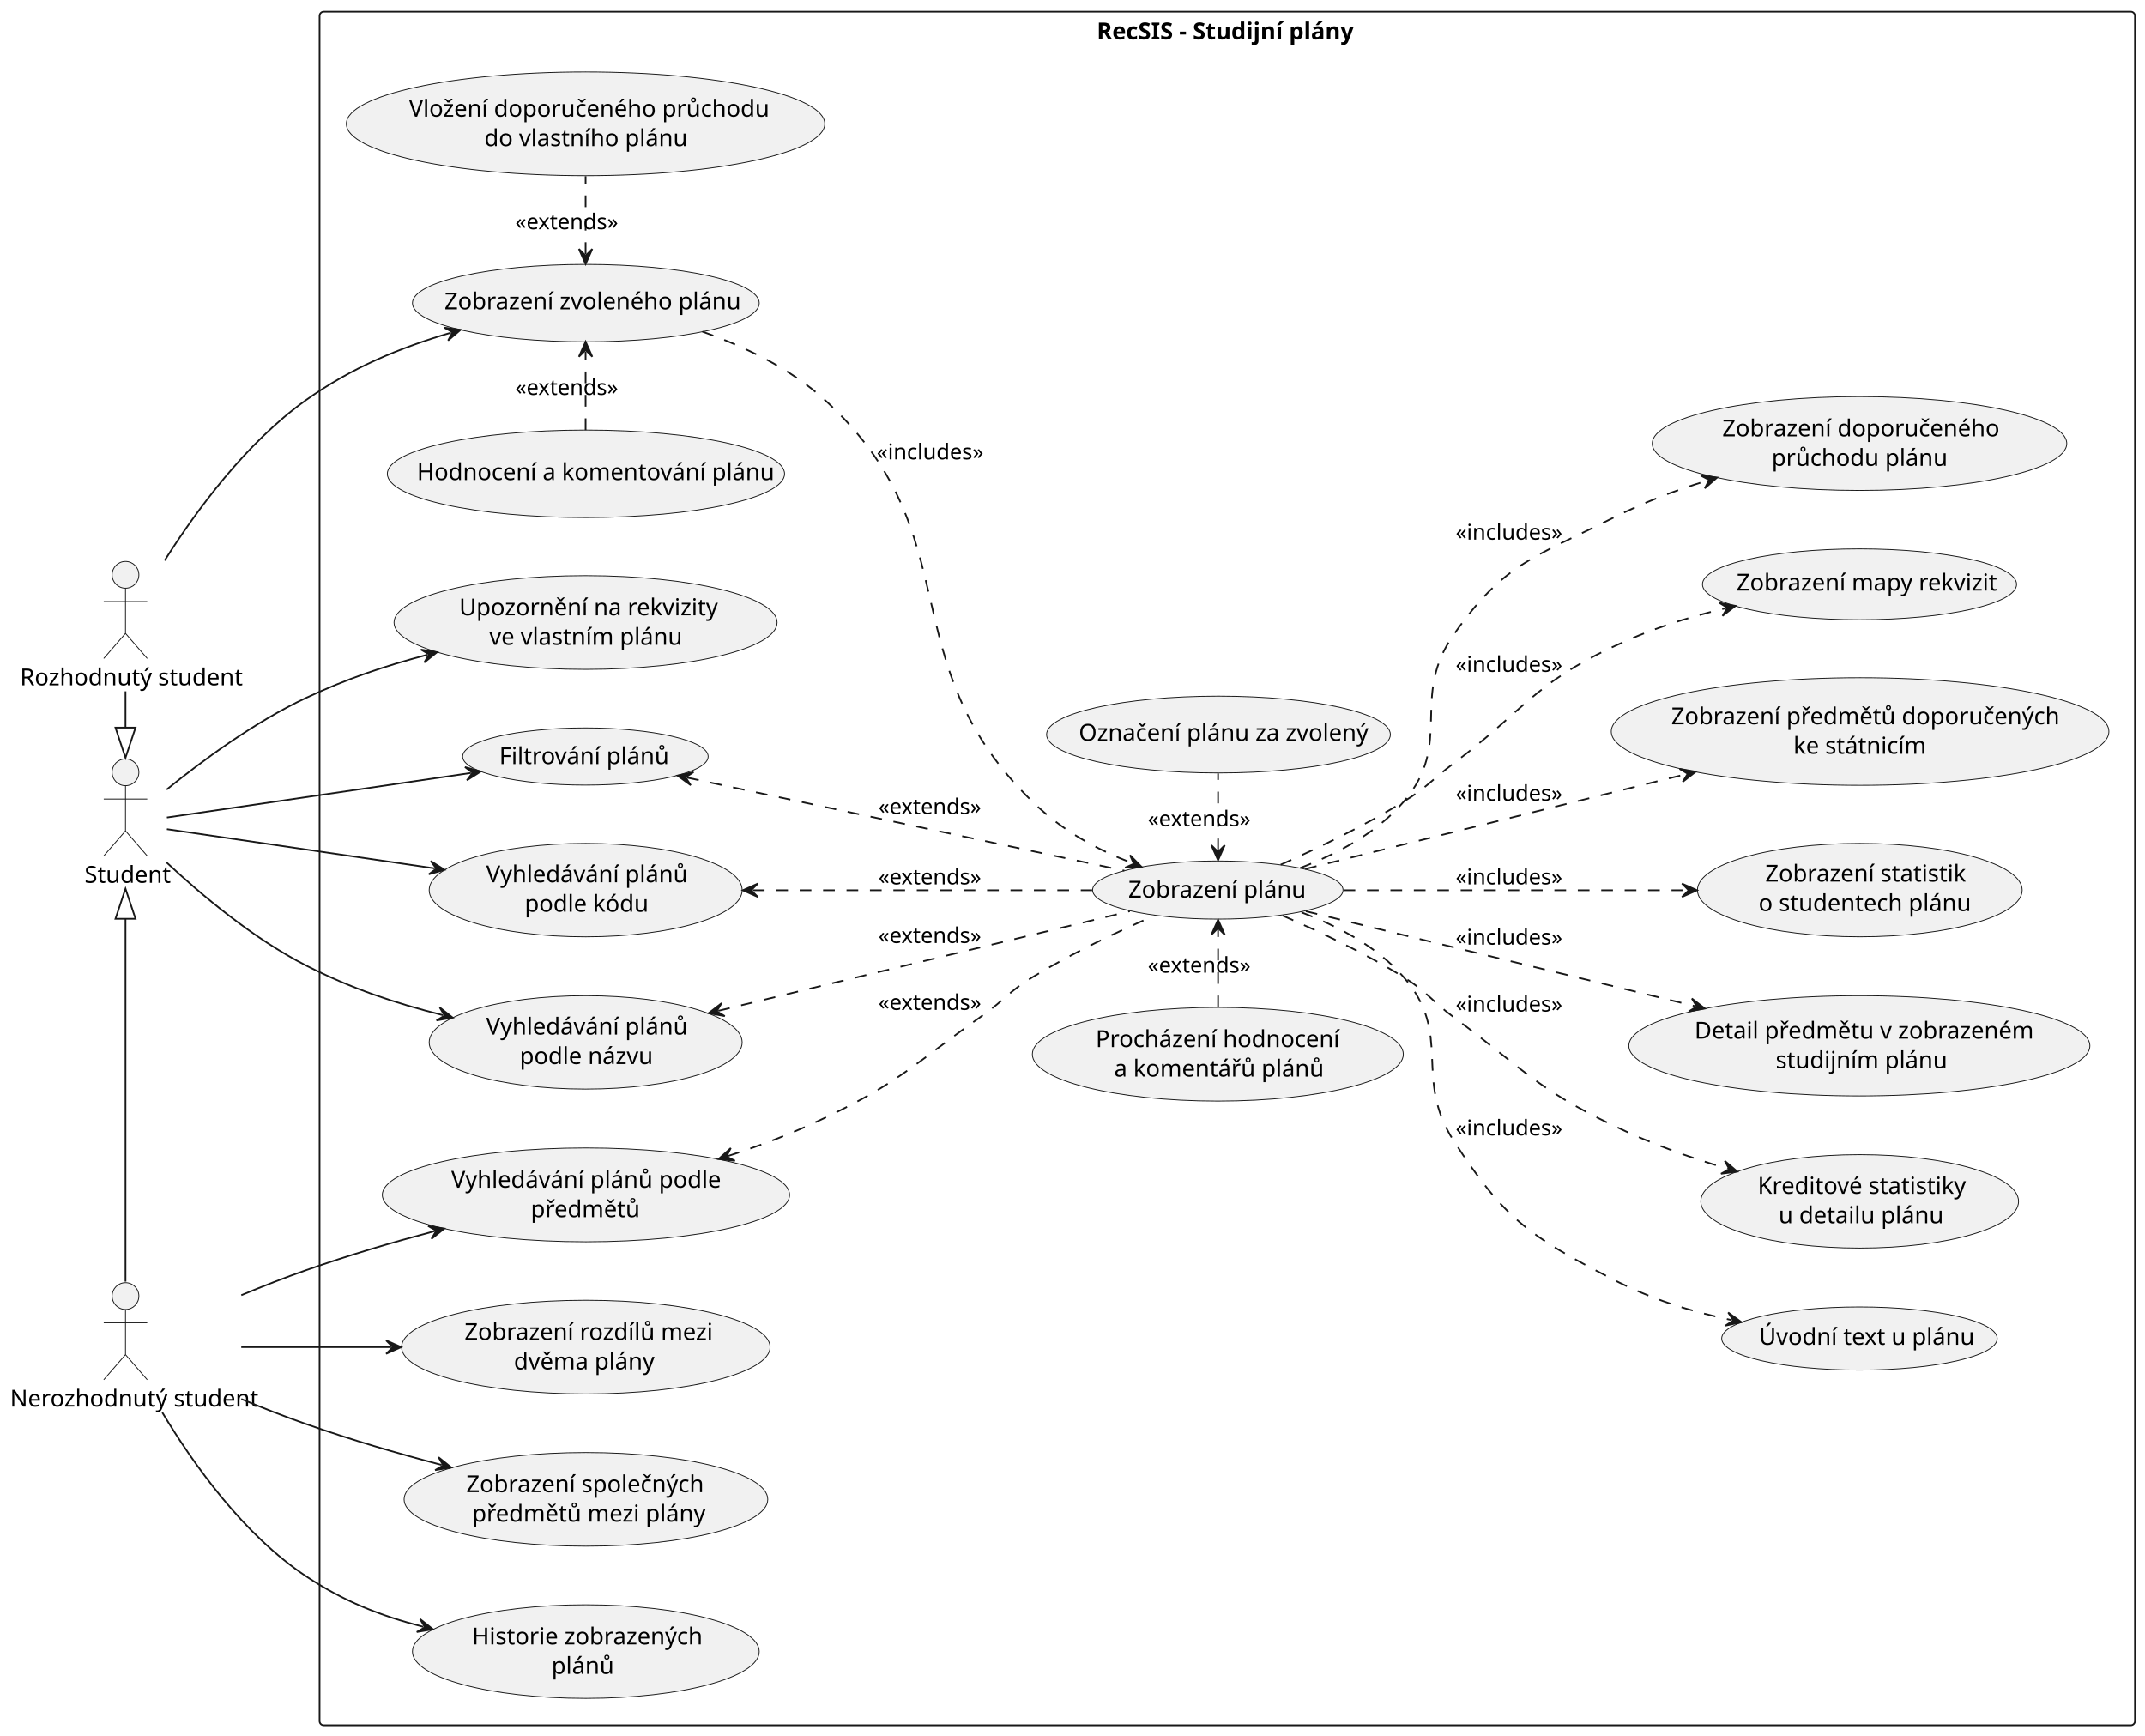
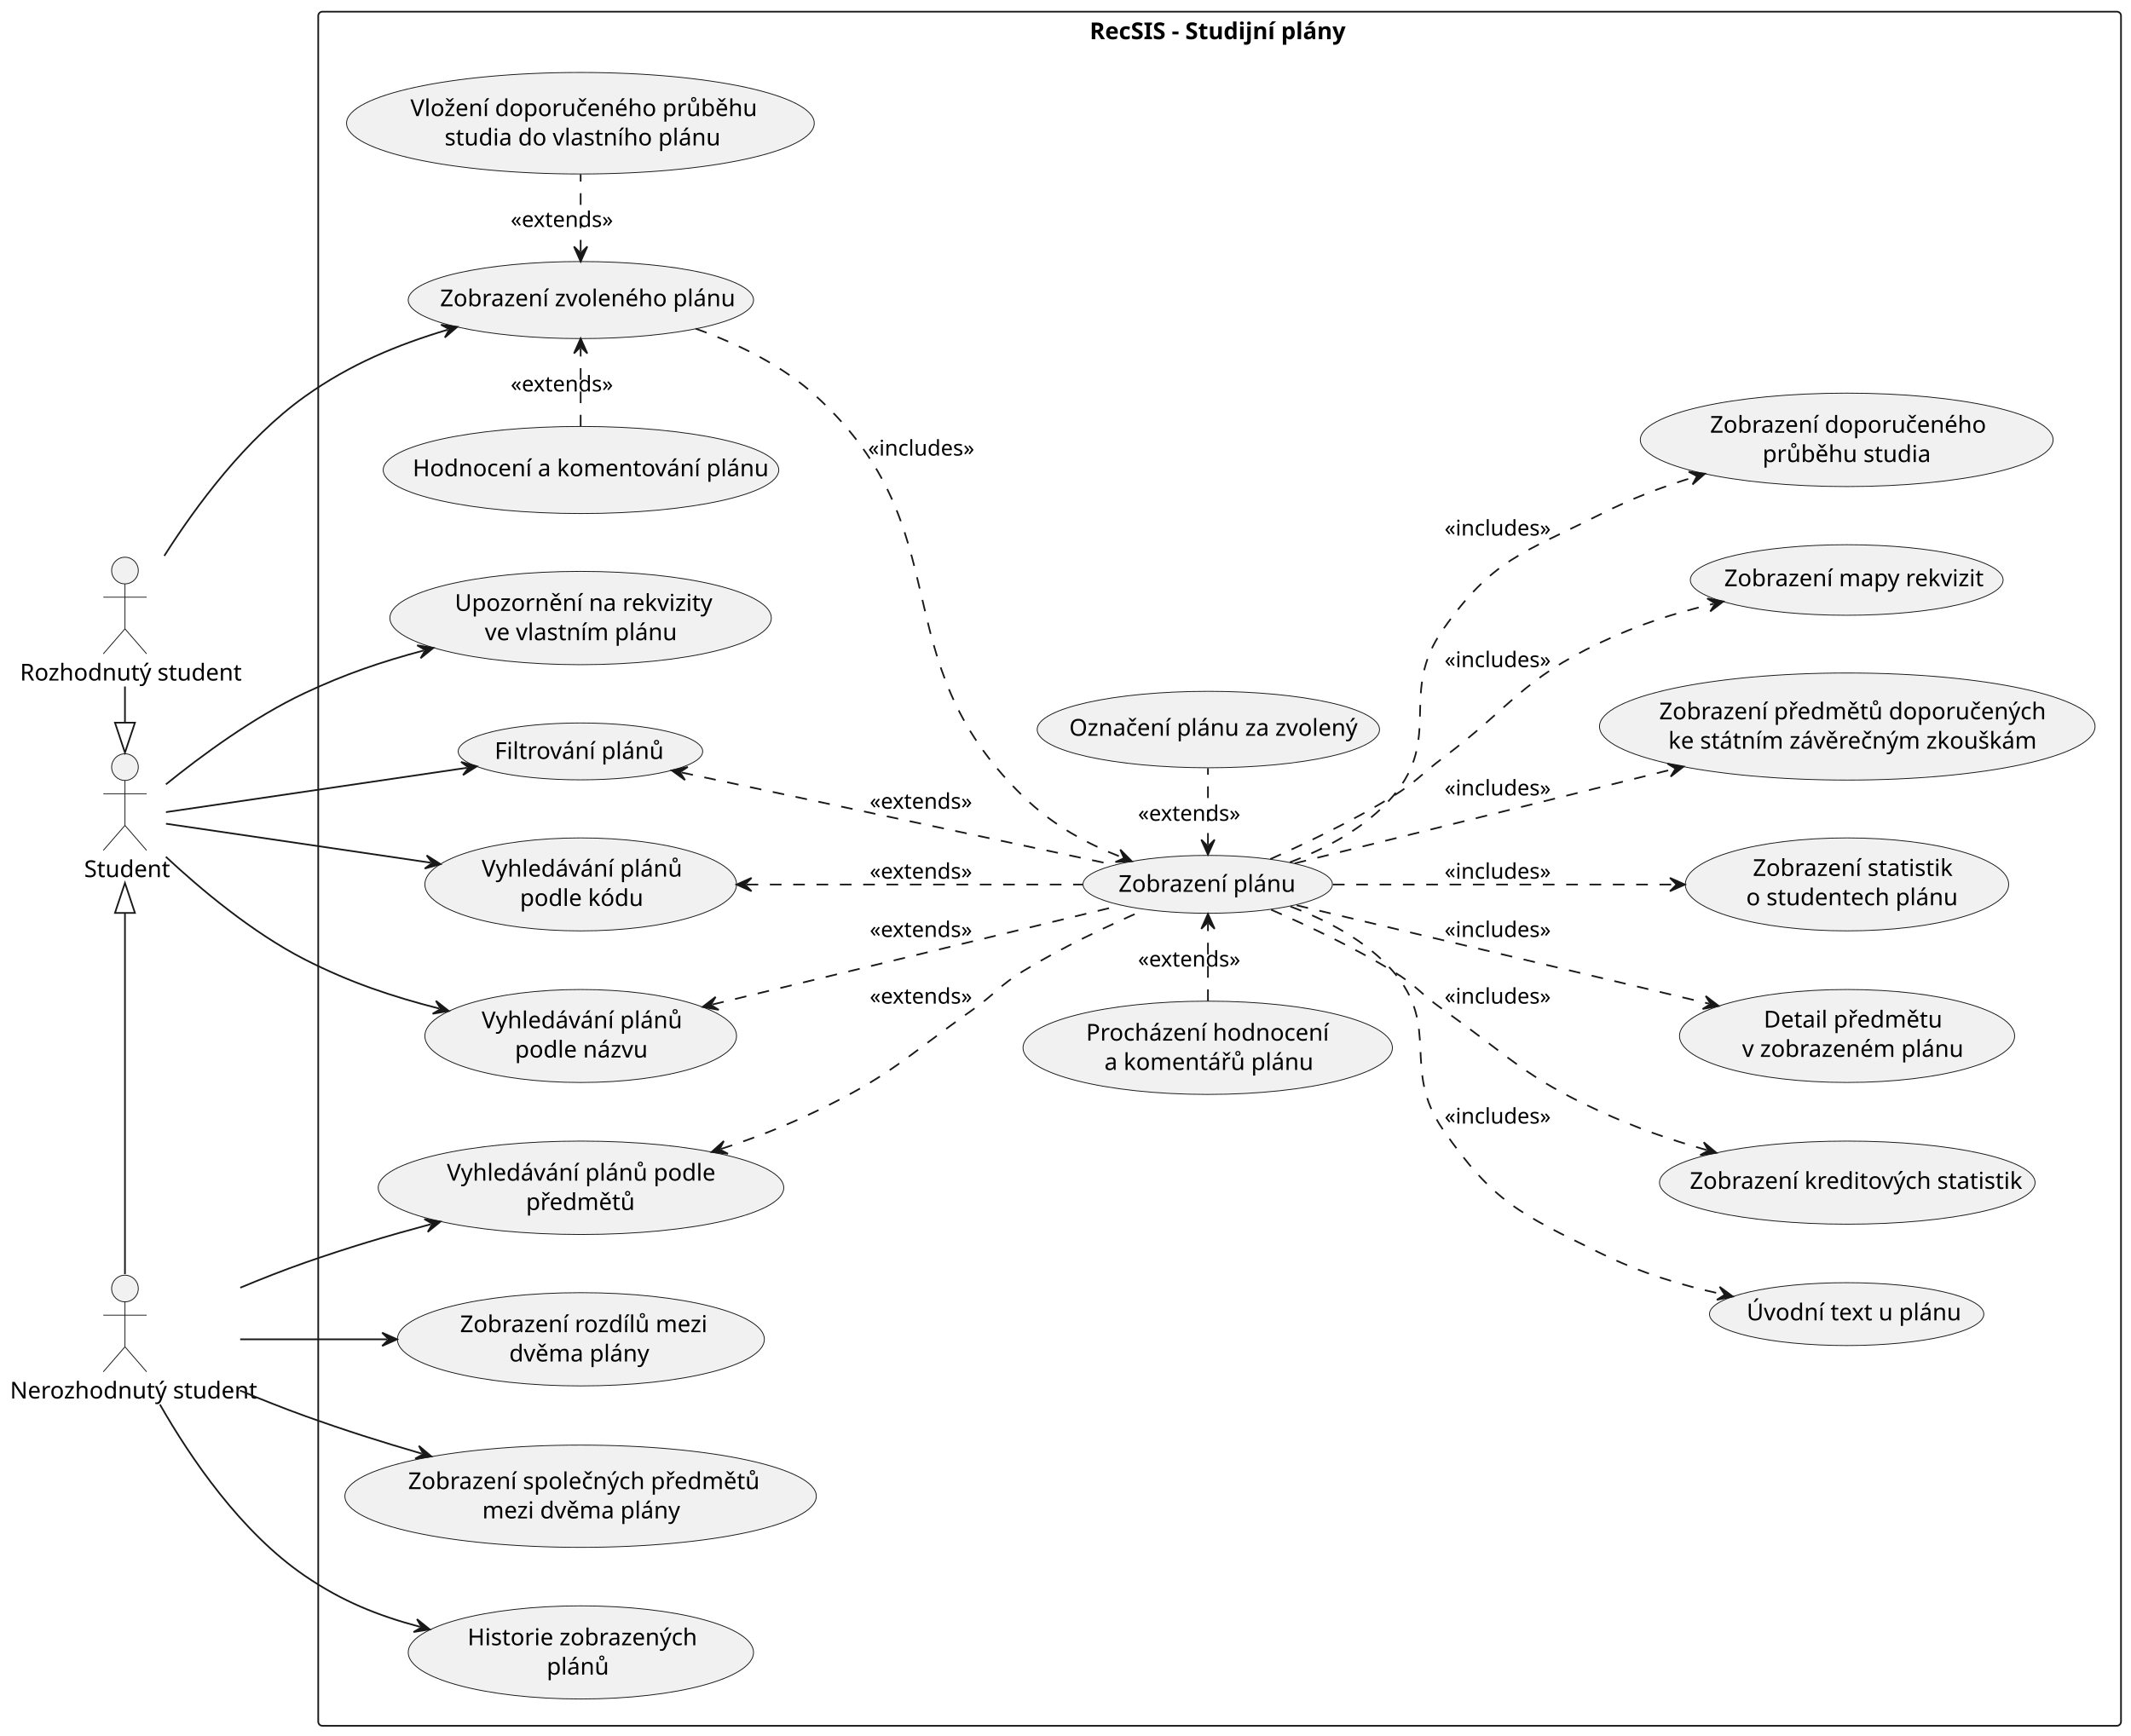
- <svg xmlns="http://www.w3.org/2000/svg" contentStyleType="text/css" height="1037px" preserveAspectRatio="none" style="width:1282px;height:1037px;background:#FFFFFF;" version="1.1" viewBox="0 0 1282 1037" width="1282px" zoomAndPan="magnify">
+ <svg xmlns="http://www.w3.org/2000/svg" contentStyleType="text/css" height="1042px" preserveAspectRatio="none" style="width:1279px;height:1042px;background:#FFFFFF;" version="1.1" viewBox="0 0 1279 1042" width="1279px" zoomAndPan="magnify">
  <style>
        :target ellipse {
            fill: #00c3ff !important;
        }
    </style>
  <defs />
  <g>
    <g id="cluster_RecSIS - Studijní plány">
-       <rect fill="none" height="1024" rx="2.5" ry="2.5" style="stroke:#181818;stroke-width:1.0;" width="1085" x="191" y="7" />
-       <text fill="#000000" font-family="sans-serif" font-size="14" font-weight="bold" lengthAdjust="spacing" textLength="156" x="655.5" y="23.533">RecSIS - Studijní
+       <rect fill="none" height="1029" rx="2.5" ry="2.5" style="stroke:#181818;stroke-width:1.0;" width="1082" x="191" y="7" />
+       <text fill="#000000" font-family="sans-serif" font-size="14" font-weight="bold" lengthAdjust="spacing" textLength="156" x="654" y="23.533">RecSIS - Studijní
                plány</text>
    </g>
    <g id="elem_UC_001">
-       <ellipse cx="349.974" cy="372.006" fill="#F1F1F1" rx="114.474" ry="28.006" style="stroke:#181818;stroke-width:0.5;" />
-       <text fill="#000000" font-family="sans-serif" font-size="14" lengthAdjust="spacing" textLength="145" x="274.474" y="367.718">Upozornění na rekvizity</text>
-       <text fill="#000000" font-family="sans-serif" font-size="14" lengthAdjust="spacing" textLength="109" x="292.474" y="385.327">ve vlastním plánu</text>
+       <ellipse cx="348.474" cy="371.006" fill="#F1F1F1" rx="114.474" ry="28.006" style="stroke:#181818;stroke-width:0.5;" />
+       <text fill="#000000" font-family="sans-serif" font-size="14" lengthAdjust="spacing" textLength="145" x="272.974" y="366.718">Upozornění na rekvizity</text>
+       <text fill="#000000" font-family="sans-serif" font-size="14" lengthAdjust="spacing" textLength="109" x="290.974" y="384.327">ve vlastním plánu</text>
    </g>
    <g id="elem_UC_002">
-       <ellipse cx="350.033" cy="622.91" fill="#F1F1F1" rx="93.533" ry="27.91" style="stroke:#181818;stroke-width:0.5;" />
-       <text fill="#000000" font-family="sans-serif" font-size="14" lengthAdjust="spacing" textLength="116" x="290.581" y="618.233">Vyhledávání
+       <ellipse cx="348.533" cy="621.91" fill="#F1F1F1" rx="93.533" ry="27.91" style="stroke:#181818;stroke-width:0.5;" />
+       <text fill="#000000" font-family="sans-serif" font-size="14" lengthAdjust="spacing" textLength="116" x="289.081" y="617.233">Vyhledávání
                plánů</text>
-       <text fill="#000000" font-family="sans-serif" font-size="14" lengthAdjust="spacing" textLength="76" x="310.581" y="635.843">podle názvu</text>
+       <text fill="#000000" font-family="sans-serif" font-size="14" lengthAdjust="spacing" textLength="76" x="309.081" y="634.843">podle názvu</text>
    </g>
    <g id="elem_UC_003">
-       <ellipse cx="350.033" cy="531.91" fill="#F1F1F1" rx="93.533" ry="27.91" style="stroke:#181818;stroke-width:0.5;" />
-       <text fill="#000000" font-family="sans-serif" font-size="14" lengthAdjust="spacing" textLength="116" x="290.581" y="527.233">Vyhledávání
+       <ellipse cx="348.533" cy="530.91" fill="#F1F1F1" rx="93.533" ry="27.91" style="stroke:#181818;stroke-width:0.5;" />
+       <text fill="#000000" font-family="sans-serif" font-size="14" lengthAdjust="spacing" textLength="116" x="289.081" y="526.233">Vyhledávání
                plánů</text>
-       <text fill="#000000" font-family="sans-serif" font-size="14" lengthAdjust="spacing" textLength="70" x="313.581" y="544.843">podle kódu</text>
+       <text fill="#000000" font-family="sans-serif" font-size="14" lengthAdjust="spacing" textLength="70" x="312.081" y="543.843">podle kódu</text>
    </g>
    <g id="elem_UC_004">
-       <ellipse cx="349.876" cy="452.075" fill="#F1F1F1" rx="73.376" ry="17.075" style="stroke:#181818;stroke-width:0.5;" />
-       <text fill="#000000" font-family="sans-serif" font-size="14" lengthAdjust="spacing" textLength="97" x="298.376" y="456.592">Filtrování plánů</text>
+       <ellipse cx="348.376" cy="451.075" fill="#F1F1F1" rx="73.376" ry="17.075" style="stroke:#181818;stroke-width:0.5;" />
+       <text fill="#000000" font-family="sans-serif" font-size="14" lengthAdjust="spacing" textLength="97" x="296.876" y="455.592">Filtrování plánů</text>
    </g>
    <g id="elem_UC_005">
-       <ellipse cx="727.852" cy="531.87" fill="#F1F1F1" rx="74.853" ry="17.37" style="stroke:#181818;stroke-width:0.5;" />
-       <text fill="#000000" font-family="sans-serif" font-size="14" lengthAdjust="spacing" textLength="101" x="674.352" y="536.387">Zobrazení plánu</text>
+       <ellipse cx="724.852" cy="530.87" fill="#F1F1F1" rx="74.853" ry="17.37" style="stroke:#181818;stroke-width:0.5;" />
+       <text fill="#000000" font-family="sans-serif" font-size="14" lengthAdjust="spacing" textLength="101" x="671.352" y="535.387">Zobrazení plánu</text>
    </g>
    <g id="elem_UC_006">
-       <ellipse cx="1111.335" cy="799.867" fill="#F1F1F1" rx="82.335" ry="18.867" style="stroke:#181818;stroke-width:0.5;" />
-       <text fill="#000000" font-family="sans-serif" font-size="14" lengthAdjust="spacing" textLength="120" x="1051.335" y="803.596">Úvodní text u plánu</text>
+       <ellipse cx="1108.335" cy="788.867" fill="#F1F1F1" rx="82.335" ry="18.867" style="stroke:#181818;stroke-width:0.5;" />
+       <text fill="#000000" font-family="sans-serif" font-size="14" lengthAdjust="spacing" textLength="120" x="1048.335" y="792.596">Úvodní text u plánu</text>
    </g>
    <g id="elem_UC_007">
-       <ellipse cx="1111.465" cy="717.915" fill="#F1F1F1" rx="94.965" ry="27.915" style="stroke:#181818;stroke-width:0.5;" />
-       <text fill="#000000" font-family="sans-serif" font-size="14" lengthAdjust="spacing" textLength="118" x="1050.511" y="713.368">Kreditové statistiky</text>
-       <text fill="#000000" font-family="sans-serif" font-size="14" lengthAdjust="spacing" textLength="93" x="1063.011" y="730.977">u detailu plánu</text>
+       <ellipse cx="1108.719" cy="709.944" fill="#F1F1F1" rx="112.719" ry="24.944" style="stroke:#181818;stroke-width:0.5;" />
+       <text fill="#000000" font-family="sans-serif" font-size="14" lengthAdjust="spacing" textLength="189" x="1014.219" y="713.672">Zobrazení kreditových
+                 statistik</text>
    </g>
    <g id="elem_UC_008">
-       <ellipse cx="1111.274" cy="624.955" fill="#F1F1F1" rx="137.774" ry="29.955" style="stroke:#181818;stroke-width:0.5;" />
-       <text fill="#000000" font-family="sans-serif" font-size="14" lengthAdjust="spacing" textLength="191" x="1012.774" y="620.667">Detail předmětu v
-                 zobrazeném</text>
-       <text fill="#000000" font-family="sans-serif" font-size="14" lengthAdjust="spacing" textLength="94" x="1061.274" y="638.276">studijním plánu</text>
+       <ellipse cx="1108.581" cy="621.903" fill="#F1F1F1" rx="100.581" ry="27.903" style="stroke:#181818;stroke-width:0.5;" />
+       <text fill="#000000" font-family="sans-serif" font-size="14" lengthAdjust="spacing" textLength="100" x="1058.581" y="616.827">Detail předmětu</text>
+       <text fill="#000000" font-family="sans-serif" font-size="14" lengthAdjust="spacing" textLength="126" x="1045.581" y="634.437">v zobrazeném plánu</text>
    </g>
    <g id="elem_UC_009">
-       <ellipse cx="350.136" cy="804.988" fill="#F1F1F1" rx="110.136" ry="27.988" style="stroke:#181818;stroke-width:0.5;" />
-       <text fill="#000000" font-family="sans-serif" font-size="14" lengthAdjust="spacing" textLength="139" x="277.636" y="800.7">Zobrazení rozdílů mezi</text>
-       <text fill="#000000" font-family="sans-serif" font-size="14" lengthAdjust="spacing" textLength="80" x="307.136" y="818.309">dvěma plány</text>
+       <ellipse cx="348.636" cy="803.988" fill="#F1F1F1" rx="110.136" ry="27.988" style="stroke:#181818;stroke-width:0.5;" />
+       <text fill="#000000" font-family="sans-serif" font-size="14" lengthAdjust="spacing" textLength="139" x="276.136" y="799.7">Zobrazení rozdílů mezi</text>
+       <text fill="#000000" font-family="sans-serif" font-size="14" lengthAdjust="spacing" textLength="80" x="305.636" y="817.309">dvěma plány</text>
    </g>
    <g id="elem_UC_010">
-       <ellipse cx="350.19" cy="895.982" fill="#F1F1F1" rx="108.69" ry="27.982" style="stroke:#181818;stroke-width:0.5;" />
-       <text fill="#000000" font-family="sans-serif" font-size="14" lengthAdjust="spacing" textLength="137" x="278.69" y="891.694">Zobrazení společných</text>
-       <text fill="#000000" font-family="sans-serif" font-size="14" lengthAdjust="spacing" textLength="130" x="282.19" y="909.303">předmětů mezi plány</text>
+       <ellipse cx="348.47" cy="898.194" fill="#F1F1F1" rx="141.47" ry="30.694" style="stroke:#181818;stroke-width:0.5;" />
+       <text fill="#000000" font-family="sans-serif" font-size="14" lengthAdjust="spacing" textLength="201" x="244.97" y="893.906">Zobrazení společných
+                 předmětů</text>
+       <text fill="#000000" font-family="sans-serif" font-size="14" lengthAdjust="spacing" textLength="112" x="289.47" y="911.515">mezi dvěma plány</text>
    </g>
    <g id="elem_UC_011">
-       <ellipse cx="350.204" cy="714.034" fill="#F1F1F1" rx="121.704" ry="28.034" style="stroke:#181818;stroke-width:0.5;" />
-       <text fill="#000000" font-family="sans-serif" font-size="14" lengthAdjust="spacing" textLength="155" x="269.704" y="709.745">Vyhledávání
+       <ellipse cx="348.704" cy="713.034" fill="#F1F1F1" rx="121.704" ry="28.034" style="stroke:#181818;stroke-width:0.5;" />
+       <text fill="#000000" font-family="sans-serif" font-size="14" lengthAdjust="spacing" textLength="155" x="268.204" y="708.745">Vyhledávání
                plánů podle</text>
-       <text fill="#000000" font-family="sans-serif" font-size="14" lengthAdjust="spacing" textLength="60" x="317.204" y="727.355">předmětů</text>
+       <text fill="#000000" font-family="sans-serif" font-size="14" lengthAdjust="spacing" textLength="60" x="315.704" y="726.355">předmětů</text>
    </g>
    <g id="elem_UC_012">
-       <ellipse cx="728.241" cy="438.948" fill="#F1F1F1" rx="102.741" ry="22.948" style="stroke:#181818;stroke-width:0.5;" />
-       <text fill="#000000" font-family="sans-serif" font-size="14" lengthAdjust="spacing" textLength="167" x="644.741" y="442.677">Označení plánu za
+       <ellipse cx="725.241" cy="437.948" fill="#F1F1F1" rx="102.741" ry="22.948" style="stroke:#181818;stroke-width:0.5;" />
+       <text fill="#000000" font-family="sans-serif" font-size="14" lengthAdjust="spacing" textLength="167" x="641.741" y="441.677">Označení plánu za
                zvolený</text>
    </g>
    <g id="elem_UC_013">
-       <ellipse cx="1111.545" cy="531.903" fill="#F1F1F1" rx="97.045" ry="27.903" style="stroke:#181818;stroke-width:0.5;" />
-       <text fill="#000000" font-family="sans-serif" font-size="14" lengthAdjust="spacing" textLength="113" x="1055.045" y="526.827">Zobrazení statistik</text>
-       <text fill="#000000" font-family="sans-serif" font-size="14" lengthAdjust="spacing" textLength="121" x="1051.045" y="544.437">o studentech plánu</text>
+       <ellipse cx="1108.545" cy="530.903" fill="#F1F1F1" rx="97.045" ry="27.903" style="stroke:#181818;stroke-width:0.5;" />
+       <text fill="#000000" font-family="sans-serif" font-size="14" lengthAdjust="spacing" textLength="113" x="1052.045" y="525.827">Zobrazení statistik</text>
+       <text fill="#000000" font-family="sans-serif" font-size="14" lengthAdjust="spacing" textLength="121" x="1048.045" y="543.437">o studentech plánu</text>
    </g>
    <g id="elem_UC_014">
-       <ellipse cx="727.859" cy="629.991" fill="#F1F1F1" rx="110.859" ry="27.991" style="stroke:#181818;stroke-width:0.5;" />
-       <text fill="#000000" font-family="sans-serif" font-size="14" lengthAdjust="spacing" textLength="140" x="654.859" y="625.703">Procházení hodnocení</text>
-       <text fill="#000000" font-family="sans-serif" font-size="14" lengthAdjust="spacing" textLength="118" x="665.859" y="643.312">a komentářů plánů</text>
+       <ellipse cx="724.859" cy="628.991" fill="#F1F1F1" rx="110.859" ry="27.991" style="stroke:#181818;stroke-width:0.5;" />
+       <text fill="#000000" font-family="sans-serif" font-size="14" lengthAdjust="spacing" textLength="140" x="651.859" y="624.703">Procházení hodnocení</text>
+       <text fill="#000000" font-family="sans-serif" font-size="14" lengthAdjust="spacing" textLength="118" x="662.859" y="642.312">a komentářů plánu</text>
    </g>
    <g id="elem_UC_015">
-       <ellipse cx="349.971" cy="73.994" fill="#F1F1F1" rx="142.971" ry="30.994" style="stroke:#181818;stroke-width:0.5;" />
-       <text fill="#000000" font-family="sans-serif" font-size="14" lengthAdjust="spacing" textLength="205" x="244.471" y="69.706">Vložení doporučeného
-                 průchodu</text>
-       <text fill="#000000" font-family="sans-serif" font-size="14" lengthAdjust="spacing" textLength="115" x="289.471" y="87.316">do vlastního plánu</text>
+       <ellipse cx="348.352" cy="73.971" fill="#F1F1F1" rx="140.352" ry="30.471" style="stroke:#181818;stroke-width:0.5;" />
+       <text fill="#000000" font-family="sans-serif" font-size="14" lengthAdjust="spacing" textLength="198" x="246.352" y="69.682">Vložení doporučeného
+                 průběhu</text>
+       <text fill="#000000" font-family="sans-serif" font-size="14" lengthAdjust="spacing" textLength="157" x="266.852" y="87.292">studia do vlastního plánu</text>
    </g>
    <g id="elem_UC_016">
-       <ellipse cx="1111.708" cy="437.142" fill="#F1F1F1" rx="148.708" ry="32.142" style="stroke:#181818;stroke-width:0.5;" />
-       <text fill="#000000" font-family="sans-serif" font-size="14" lengthAdjust="spacing" textLength="220" x="998.842" y="432.82">Zobrazení předmětů
+       <ellipse cx="1108.708" cy="436.142" fill="#F1F1F1" rx="148.708" ry="32.142" style="stroke:#181818;stroke-width:0.5;" />
+       <text fill="#000000" font-family="sans-serif" font-size="14" lengthAdjust="spacing" textLength="220" x="995.842" y="431.82">Zobrazení předmětů
                doporučených</text>
-       <text fill="#000000" font-family="sans-serif" font-size="14" lengthAdjust="spacing" textLength="74" x="1071.842" y="450.43">ke státnicím</text>
+       <text fill="#000000" font-family="sans-serif" font-size="14" lengthAdjust="spacing" textLength="209" x="1001.342" y="449.43">ke státním
+                 závěrečným zkouškám</text>
    </g>
    <g id="elem_UC_017">
-       <ellipse cx="1111.375" cy="349.175" fill="#F1F1F1" rx="93.875" ry="21.175" style="stroke:#181818;stroke-width:0.5;" />
-       <text fill="#000000" font-family="sans-serif" font-size="14" lengthAdjust="spacing" textLength="147" x="1037.875" y="352.904">Zobrazení mapy rekvizit</text>
+       <ellipse cx="1108.375" cy="348.175" fill="#F1F1F1" rx="93.875" ry="21.175" style="stroke:#181818;stroke-width:0.5;" />
+       <text fill="#000000" font-family="sans-serif" font-size="14" lengthAdjust="spacing" textLength="147" x="1034.875" y="351.904">Zobrazení mapy rekvizit</text>
    </g>
    <g id="elem_UC_018">
-       <ellipse cx="350.202" cy="283.14" fill="#F1F1F1" rx="118.703" ry="26.14" style="stroke:#181818;stroke-width:0.5;" />
-       <text fill="#000000" font-family="sans-serif" font-size="14" lengthAdjust="spacing" textLength="202" x="249.202" y="286.869">Hodnocení a komentování
+       <ellipse cx="348.702" cy="282.14" fill="#F1F1F1" rx="118.703" ry="26.14" style="stroke:#181818;stroke-width:0.5;" />
+       <text fill="#000000" font-family="sans-serif" font-size="14" lengthAdjust="spacing" textLength="202" x="247.702" y="285.869">Hodnocení a komentování
                plánu</text>
    </g>
    <g id="elem_UC_019">
-       <ellipse cx="350.139" cy="181.128" fill="#F1F1F1" rx="103.639" ry="23.128" style="stroke:#181818;stroke-width:0.5;" />
-       <text fill="#000000" font-family="sans-serif" font-size="14" lengthAdjust="spacing" textLength="169" x="265.639" y="184.856">Zobrazení zvoleného plánu</text>
+       <ellipse cx="348.639" cy="180.128" fill="#F1F1F1" rx="103.639" ry="23.128" style="stroke:#181818;stroke-width:0.5;" />
+       <text fill="#000000" font-family="sans-serif" font-size="14" lengthAdjust="spacing" textLength="169" x="264.139" y="183.856">Zobrazení zvoleného plánu</text>
    </g>
    <g id="elem_UC_020">
-       <ellipse cx="350.13" cy="986.958" fill="#F1F1F1" rx="103.629" ry="27.958" style="stroke:#181818;stroke-width:0.5;" />
-       <text fill="#000000" font-family="sans-serif" font-size="14" lengthAdjust="spacing" textLength="130" x="282.13" y="982.67">Historie zobrazených</text>
-       <text fill="#000000" font-family="sans-serif" font-size="14" lengthAdjust="spacing" textLength="35" x="329.63" y="1000.279">plánů</text>
+       <ellipse cx="348.63" cy="991.958" fill="#F1F1F1" rx="103.629" ry="27.958" style="stroke:#181818;stroke-width:0.5;" />
+       <text fill="#000000" font-family="sans-serif" font-size="14" lengthAdjust="spacing" textLength="130" x="280.63" y="987.67">Historie zobrazených</text>
+       <text fill="#000000" font-family="sans-serif" font-size="14" lengthAdjust="spacing" textLength="35" x="328.13" y="1005.279">plánů</text>
    </g>
    <g id="elem_UC_021">
-       <ellipse cx="1111.372" cy="265.041" fill="#F1F1F1" rx="123.873" ry="28.041" style="stroke:#181818;stroke-width:0.5;" />
-       <text fill="#000000" font-family="sans-serif" font-size="14" lengthAdjust="spacing" textLength="158" x="1029.372" y="260.753">Zobrazení doporučeného</text>
-       <text fill="#000000" font-family="sans-serif" font-size="14" lengthAdjust="spacing" textLength="99" x="1058.872" y="278.362">průchodu plánu</text>
+       <ellipse cx="1108.372" cy="264.041" fill="#F1F1F1" rx="123.873" ry="28.041" style="stroke:#181818;stroke-width:0.5;" />
+       <text fill="#000000" font-family="sans-serif" font-size="14" lengthAdjust="spacing" textLength="158" x="1026.372" y="259.753">Zobrazení doporučeného</text>
+       <text fill="#000000" font-family="sans-serif" font-size="14" lengthAdjust="spacing" textLength="95" x="1057.872" y="277.362">průběhu studia</text>
    </g>
    <g id="elem_AC_S">
-       <ellipse cx="75" cy="461.5" fill="#F1F1F1" rx="8" ry="8" style="stroke:#181818;stroke-width:0.5;" />
-       <path d="M75,469.5 L75,496.5 M62,477.5 L88,477.5 M75,496.5 L62,511.5 M75,496.5 L88,511.5 " fill="none" style="stroke:#181818;stroke-width:0.5;" />
-       <text fill="#000000" font-family="sans-serif" font-size="14" lengthAdjust="spacing" textLength="49" x="50.5" y="527.533">Student</text>
+       <ellipse cx="75" cy="460.5" fill="#F1F1F1" rx="8" ry="8" style="stroke:#181818;stroke-width:0.5;" />
+       <path d="M75,468.5 L75,495.5 M62,476.5 L88,476.5 M75,495.5 L62,510.5 M75,495.5 L88,510.5 " fill="none" style="stroke:#181818;stroke-width:0.5;" />
+       <text fill="#000000" font-family="sans-serif" font-size="14" lengthAdjust="spacing" textLength="49" x="50.5" y="526.533">Student</text>
    </g>
    <g id="elem_AC_NS">
-       <ellipse cx="75" cy="774.5" fill="#F1F1F1" rx="8" ry="8" style="stroke:#181818;stroke-width:0.5;" />
-       <path d="M75,782.5 L75,809.5 M62,790.5 L88,790.5 M75,809.5 L62,824.5 M75,809.5 L88,824.5 " fill="none" style="stroke:#181818;stroke-width:0.5;" />
-       <text fill="#000000" font-family="sans-serif" font-size="14" lengthAdjust="spacing" textLength="138" x="6" y="840.533">Nerozhodnutý student</text>
+       <ellipse cx="75" cy="773.5" fill="#F1F1F1" rx="8" ry="8" style="stroke:#181818;stroke-width:0.5;" />
+       <path d="M75,781.5 L75,808.5 M62,789.5 L88,789.5 M75,808.5 L62,823.5 M75,808.5 L88,823.5 " fill="none" style="stroke:#181818;stroke-width:0.5;" />
+       <text fill="#000000" font-family="sans-serif" font-size="14" lengthAdjust="spacing" textLength="138" x="6" y="839.533">Nerozhodnutý student</text>
    </g>
    <g id="elem_AC_RS">
-       <ellipse cx="75" cy="343.5" fill="#F1F1F1" rx="8" ry="8" style="stroke:#181818;stroke-width:0.5;" />
-       <path d="M75,351.5 L75,378.5 M62,359.5 L88,359.5 M75,378.5 L62,393.5 M75,378.5 L88,393.5 " fill="none" style="stroke:#181818;stroke-width:0.5;" />
-       <text fill="#000000" font-family="sans-serif" font-size="14" lengthAdjust="spacing" textLength="126" x="12" y="409.533">Rozhodnutý student</text>
+       <ellipse cx="75" cy="342.5" fill="#F1F1F1" rx="8" ry="8" style="stroke:#181818;stroke-width:0.5;" />
+       <path d="M75,350.5 L75,377.5 M62,358.5 L88,358.5 M75,377.5 L62,392.5 M75,377.5 L88,392.5 " fill="none" style="stroke:#181818;stroke-width:0.5;" />
+       <text fill="#000000" font-family="sans-serif" font-size="14" lengthAdjust="spacing" textLength="126" x="12" y="408.533">Rozhodnutý student</text>
    </g>
    <g id="link_AC_S_AC_NS">
-       <path d="M75,549.05 C75,627.32 75,687.6 75,765.88 " fill="none" id="AC_S-backto-AC_NS" style="stroke:#181818;stroke-width:1.0;" />
-       <polygon fill="none" points="75,531.05,69,549.05,81,549.05,75,531.05" style="stroke:#181818;stroke-width:1.0;" />
+       <path d="M75,548.05 C75,626.32 75,686.6 75,764.88 " fill="none" id="AC_S-backto-AC_NS" style="stroke:#181818;stroke-width:1.0;" />
+       <polygon fill="none" points="75,530.05,69,548.05,81,548.05,75,530.05" style="stroke:#181818;stroke-width:1.0;" />
    </g>
    <g id="link_AC_RS_AC_S">
-       <path d="M75,413.1 C75,426.34 75,421.58 75,434.82 " fill="none" id="AC_RS-to-AC_S" style="stroke:#181818;stroke-width:1.0;" />
-       <polygon fill="none" points="75,452.82,81,434.82,69,434.82,75,452.82" style="stroke:#181818;stroke-width:1.0;" />
+       <path d="M75,412.1 C75,425.34 75,420.58 75,433.82 " fill="none" id="AC_RS-to-AC_S" style="stroke:#181818;stroke-width:1.0;" />
+       <polygon fill="none" points="75,451.82,81,433.82,69,433.82,75,451.82" style="stroke:#181818;stroke-width:1.0;" />
    </g>
    <g id="link_AC_S_UC_001">
-       <path d="M99.58,471.83 C120.33,455.01 151.98,431.53 183,417 C207.47,405.54 229.589,398.092 255.449,391.262 " fill="none" id="AC_S-to-UC_001" style="stroke:#181818;stroke-width:1.0;" />
-       <polygon fill="#181818" points="261.25,389.73,251.527,388.161,256.416,391.007,253.57,395.896,261.25,389.73" style="stroke:#181818;stroke-width:1.0;" />
+       <path d="M99.59,470.85 C120.34,454.04 152,430.57 183,416 C207.12,404.67 228.813,397.288 254.323,390.478 " fill="none" id="AC_S-to-UC_001" style="stroke:#181818;stroke-width:1.0;" />
+       <polygon fill="#181818" points="260.12,388.93,250.393,387.387,255.289,390.22,252.456,395.116,260.12,388.93" style="stroke:#181818;stroke-width:1.0;" />
    </g>
    <g id="link_AC_S_UC_002">
-       <path d="M99.53,515.35 C120,534.45 151.29,560.86 183,577 C210.18,590.84 236.241,599.489 264.751,606.649 " fill="none" id="AC_S-to-UC_002" style="stroke:#181818;stroke-width:1.0;" />
-       <polygon fill="#181818" points="270.57,608.11,262.815,602.038,265.721,606.892,260.867,609.797,270.57,608.11" style="stroke:#181818;stroke-width:1.0;" />
+       <path d="M99.54,514.33 C120.02,533.42 151.3,559.82 183,576 C209.81,589.69 235.405,598.271 263.555,605.431 " fill="none" id="AC_S-to-UC_002" style="stroke:#181818;stroke-width:1.0;" />
+       <polygon fill="#181818" points="269.37,606.91,261.634,600.815,264.524,605.678,259.662,608.568,269.37,606.91" style="stroke:#181818;stroke-width:1.0;" />
    </g>
    <g id="link_AC_S_UC_003">
-       <path d="M99.75,495.48 C136.4,500.85 202.543,510.54 259.813,518.93 " fill="none" id="AC_S-to-UC_003" style="stroke:#181818;stroke-width:1.0;" />
-       <polygon fill="#181818" points="265.75,519.8,257.425,514.538,260.803,519.075,256.265,522.453,265.75,519.8" style="stroke:#181818;stroke-width:1.0;" />
+       <path d="M99.62,494.48 C136,499.84 201.564,509.495 258.464,517.885 " fill="none" id="AC_S-to-UC_003" style="stroke:#181818;stroke-width:1.0;" />
+       <polygon fill="#181818" points="264.4,518.76,256.08,513.49,259.454,518.031,254.913,521.404,264.4,518.76" style="stroke:#181818;stroke-width:1.0;" />
    </g>
    <g id="link_AC_S_UC_004">
-       <path d="M99.75,488.52 C141.2,482.45 222.043,470.6 281.433,461.9 " fill="none" id="AC_S-to-UC_004" style="stroke:#181818;stroke-width:1.0;" />
-       <polygon fill="#181818" points="287.37,461.03,277.885,458.377,282.423,461.755,279.045,466.292,287.37,461.03" style="stroke:#181818;stroke-width:1.0;" />
+       <path d="M99.62,487.52 C140.84,481.45 221.204,469.604 280.274,460.904 " fill="none" id="AC_S-to-UC_004" style="stroke:#181818;stroke-width:1.0;" />
+       <polygon fill="#181818" points="286.21,460.03,276.723,457.384,281.263,460.759,277.889,465.299,286.21,460.03" style="stroke:#181818;stroke-width:1.0;" />
    </g>
    <g id="link_AC_NS_UC_009">
-       <path d="M144.19,805 C173.09,805 201.49,805 233.78,805 " fill="none" id="AC_NS-to-UC_009" style="stroke:#181818;stroke-width:1.0;" />
-       <polygon fill="#181818" points="239.78,805,230.78,801,234.78,805,230.78,809,239.78,805" style="stroke:#181818;stroke-width:1.0;" />
+       <path d="M144.16,804 C172.67,804 200.52,804 232.34,804 " fill="none" id="AC_NS-to-UC_009" style="stroke:#181818;stroke-width:1.0;" />
+       <polygon fill="#181818" points="238.34,804,229.34,800,233.34,804,229.34,808,238.34,804" style="stroke:#181818;stroke-width:1.0;" />
    </g>
    <g id="link_AC_NS_UC_010">
-       <path d="M144.22,836.03 C156.98,841.34 170.3,846.57 183,851 C210.91,860.73 236.258,868.131 263.968,875.432 " fill="none" id="AC_NS-to-UC_010" style="stroke:#181818;stroke-width:1.0;" />
-       <polygon fill="#181818" points="269.77,876.96,262.086,870.799,264.935,875.686,260.048,878.535,269.77,876.96" style="stroke:#181818;stroke-width:1.0;" />
+       <path d="M144,834.71 C156.85,840.08 170.25,845.42 183,850 C207.36,858.75 228.399,865.423 253.169,872.633 " fill="none" id="AC_NS-to-UC_010" style="stroke:#181818;stroke-width:1.0;" />
+       <polygon fill="#181818" points="258.93,874.31,251.406,867.954,254.129,872.913,249.171,875.635,258.93,874.31" style="stroke:#181818;stroke-width:1.0;" />
    </g>
    <g id="link_AC_NS_UC_011">
-       <path d="M144.22,773.97 C156.98,768.66 170.3,763.43 183,759 C209.5,749.76 233.132,742.782 259.752,735.702 " fill="none" id="AC_NS-to-UC_011" style="stroke:#181818;stroke-width:1.0;" />
-       <polygon fill="#181818" points="265.55,734.16,255.824,732.608,260.718,735.445,257.88,740.339,265.55,734.16" style="stroke:#181818;stroke-width:1.0;" />
+       <path d="M144.23,773 C156.99,767.68 170.31,762.44 183,758 C209.13,748.86 232.326,741.947 258.596,734.887 " fill="none" id="AC_NS-to-UC_011" style="stroke:#181818;stroke-width:1.0;" />
+       <polygon fill="#181818" points="264.39,733.33,254.66,731.803,259.561,734.628,256.737,739.529,264.39,733.33" style="stroke:#181818;stroke-width:1.0;" />
    </g>
    <g id="link_AC_NS_UC_020">
-       <path d="M97.01,844.07 C115.64,875.08 145.67,917.21 183,942 C205.51,956.95 227.04,965.452 252.98,972.142 " fill="none" id="AC_NS-to-UC_020" style="stroke:#181818;stroke-width:1.0;" />
-       <polygon fill="#181818" points="258.79,973.64,251.074,967.519,253.948,972.391,249.076,975.266,258.79,973.64" style="stroke:#181818;stroke-width:1.0;" />
+       <path d="M95.99,843.13 C114.39,875.34 144.63,919.81 183,946 C205.17,961.13 226.422,969.767 252.132,976.607 " fill="none" id="AC_NS-to-UC_020" style="stroke:#181818;stroke-width:1.0;" />
+       <polygon fill="#181818" points="257.93,978.15,250.261,971.971,253.098,976.865,248.204,979.702,257.93,978.15" style="stroke:#181818;stroke-width:1.0;" />
    </g>
    <g id="link_AC_RS_UC_019">
-       <path d="M98.39,334.97 C117.42,304.94 147.3,264.4 183,239 C210.36,219.53 239.107,207.792 269.557,198.782 " fill="none" id="AC_RS-to-UC_019" style="stroke:#181818;stroke-width:1.0;" />
-       <polygon fill="#181818" points="275.31,197.08,265.545,195.798,270.515,198.499,267.815,203.469,275.31,197.08" style="stroke:#181818;stroke-width:1.0;" />
+       <path d="M98.6,333.69 C117.65,303.71 147.46,263.36 183,238 C210.11,218.65 238.551,206.939 268.721,197.919 " fill="none" id="AC_RS-to-UC_019" style="stroke:#181818;stroke-width:1.0;" />
+       <polygon fill="#181818" points="274.47,196.2,264.701,194.946,269.68,197.632,266.993,202.61,274.47,196.2" style="stroke:#181818;stroke-width:1.0;" />
    </g>
    <g id="link_UC_002_UC_005">
-       <path d="M429.332,604.038 C503.162,586.168 609.98,560.32 675.26,544.52 " fill="none" id="UC_002-backto-UC_005" style="stroke:#181818;stroke-width:1.0;stroke-dasharray:7.0,7.0;" />
-       <polygon fill="#181818" points="423.5,605.45,433.188,607.221,428.36,604.274,431.306,599.445,423.5,605.45" style="stroke:#181818;stroke-width:1.0;" />
-       <text fill="#000000" font-family="sans-serif" font-size="13" lengthAdjust="spacing" textLength="60" x="525" y="563.495">«extends»</text>
+       <path d="M427.54,603.033 C501.08,585.163 607.45,559.32 672.47,543.52 " fill="none" id="UC_002-backto-UC_005" style="stroke:#181818;stroke-width:1.0;stroke-dasharray:7.0,7.0;" />
+       <polygon fill="#181818" points="421.71,604.45,431.4,606.212,426.569,603.269,429.511,598.438,421.71,604.45" style="stroke:#181818;stroke-width:1.0;" />
+       <text fill="#000000" font-family="sans-serif" font-size="13" lengthAdjust="spacing" textLength="60" x="522" y="562.495">«extends»</text>
    </g>
    <g id="link_UC_003_UC_005">
-       <path d="M449.94,532 C514.31,532 592.86,532 652.74,532 " fill="none" id="UC_003-backto-UC_005" style="stroke:#181818;stroke-width:1.0;stroke-dasharray:7.0,7.0;" />
-       <polygon fill="#181818" points="443.94,532,452.94,536,448.94,532,452.94,528,443.94,532" style="stroke:#181818;stroke-width:1.0;" />
-       <text fill="#000000" font-family="sans-serif" font-size="13" lengthAdjust="spacing" textLength="60" x="525" y="528.495">«extends»</text>
+       <path d="M448.07,531 C512.08,531 590.11,531 649.74,531 " fill="none" id="UC_003-backto-UC_005" style="stroke:#181818;stroke-width:1.0;stroke-dasharray:7.0,7.0;" />
+       <polygon fill="#181818" points="442.07,531,451.07,535,447.07,531,451.07,527,442.07,531" style="stroke:#181818;stroke-width:1.0;" />
+       <text fill="#000000" font-family="sans-serif" font-size="13" lengthAdjust="spacing" textLength="60" x="522" y="527.495">«extends»</text>
    </g>
    <g id="link_UC_004_UC_005">
-       <path d="M410.739,464.709 C481.809,479.829 600.38,505.06 672.01,520.3 " fill="none" id="UC_004-backto-UC_005" style="stroke:#181818;stroke-width:1.0;stroke-dasharray:7.0,7.0;" />
-       <polygon fill="#181818" points="404.87,463.46,412.841,469.245,409.76,464.5,414.505,461.42,404.87,463.46" style="stroke:#181818;stroke-width:1.0;" />
-       <text fill="#000000" font-family="sans-serif" font-size="13" lengthAdjust="spacing" textLength="60" x="525" y="486.495">«extends»</text>
+       <path d="M409.028,463.713 C479.808,478.833 597.88,504.06 669.22,519.3 " fill="none" id="UC_004-backto-UC_005" style="stroke:#181818;stroke-width:1.0;stroke-dasharray:7.0,7.0;" />
+       <polygon fill="#181818" points="403.16,462.46,411.126,468.252,408.05,463.505,412.797,460.428,403.16,462.46" style="stroke:#181818;stroke-width:1.0;" />
+       <text fill="#000000" font-family="sans-serif" font-size="13" lengthAdjust="spacing" textLength="60" x="522" y="485.495">«extends»</text>
    </g>
    <g id="link_UC_011_UC_005">
-       <path d="M435.148,690.792 C456.218,683.972 473,677.53 493,668 C537.96,646.59 546.32,635.73 587,607 C600.72,597.31 602.66,592.75 617,584 C640.35,569.75 668.23,556.61 690.07,547.11 " fill="none" id="UC_011-backto-UC_005" style="stroke:#181818;stroke-width:1.0;stroke-dasharray:7.0,7.0;" />
-       <polygon fill="#181818" points="429.44,692.64,439.234,693.674,434.197,691.1,436.771,686.063,429.44,692.64" style="stroke:#181818;stroke-width:1.0;" />
-       <text fill="#000000" font-family="sans-serif" font-size="13" lengthAdjust="spacing" textLength="60" x="525" y="603.495">«extends»</text>
+       <path d="M432.813,689.695 C453.663,682.875 470.2,676.47 490,667 C534.93,645.52 543.32,634.73 584,606 C597.72,596.31 599.66,591.75 614,583 C637.35,568.75 665.23,555.61 687.07,546.11 " fill="none" id="UC_011-backto-UC_005" style="stroke:#181818;stroke-width:1.0;stroke-dasharray:7.0,7.0;" />
+       <polygon fill="#181818" points="427.11,691.56,436.908,692.564,431.862,690.006,434.421,684.96,427.11,691.56" style="stroke:#181818;stroke-width:1.0;" />
+       <text fill="#000000" font-family="sans-serif" font-size="13" lengthAdjust="spacing" textLength="60" x="522" y="602.495">«extends»</text>
    </g>
    <g id="link_UC_005_UC_006">
-       <path d="M777.89,545.23 C799.3,553.27 823.11,565.63 839,584 C868.8,618.45 844.22,643.78 869,682 C899.16,728.52 913.78,738.48 963,764 C986.99,776.44 1009.542,783.441 1035.002,788.861 " fill="none" id="UC_005-to-UC_006" style="stroke:#181818;stroke-width:1.0;stroke-dasharray:7.0,7.0;" />
-       <polygon fill="#181818" points="1040.87,790.11,1032.9,784.324,1035.98,789.069,1031.234,792.148,1040.87,790.11" style="stroke:#181818;stroke-width:1.0;" />
-       <text fill="#000000" font-family="sans-serif" font-size="13" lengthAdjust="spacing" textLength="62" x="870" y="678.495">«includes»</text>
+       <path d="M774.53,544.19 C796,552.24 819.96,564.62 836,583 C865.11,616.36 840.82,641.58 866,678 C896.24,721.74 912.27,728.57 960,752 C984.88,764.22 1008.309,771.354 1034.199,777.034 " fill="none" id="UC_005-to-UC_006" style="stroke:#181818;stroke-width:1.0;stroke-dasharray:7.0,7.0;" />
+       <polygon fill="#181818" points="1040.06,778.32,1032.126,772.484,1035.176,777.249,1030.412,780.298,1040.06,778.32" style="stroke:#181818;stroke-width:1.0;" />
+       <text fill="#000000" font-family="sans-serif" font-size="13" lengthAdjust="spacing" textLength="62" x="867" y="674.495">«includes»</text>
    </g>
    <g id="link_UC_005_UC_007">
-       <path d="M766.54,547.15 C788.35,556.58 815.98,569.62 839,584 C853.48,593.04 855.27,597.85 869,608 C909.65,638.03 917.49,650.01 963,672 C986.67,683.43 1008.077,691.154 1032.598,698.424 " fill="none" id="UC_005-to-UC_007" style="stroke:#181818;stroke-width:1.0;stroke-dasharray:7.0,7.0;" />
-       <polygon fill="#181818" points="1038.35,700.13,1030.858,693.737,1033.556,698.709,1028.584,701.407,1038.35,700.13" style="stroke:#181818;stroke-width:1.0;" />
-       <text fill="#000000" font-family="sans-serif" font-size="13" lengthAdjust="spacing" textLength="62" x="870" y="604.495">«includes»</text>
+       <path d="M762.93,546.11 C784.77,555.61 812.65,568.75 836,583 C850.34,591.75 852.28,596.31 866,606 C906.68,634.73 914.72,646.25 960,667 C982.07,677.11 1001.309,683.827 1024.389,690.397 " fill="none" id="UC_005-to-UC_007" style="stroke:#181818;stroke-width:1.0;stroke-dasharray:7.0,7.0;" />
+       <polygon fill="#181818" points="1030.16,692.04,1022.599,685.729,1025.351,690.671,1020.409,693.423,1030.16,692.04" style="stroke:#181818;stroke-width:1.0;" />
+       <text fill="#000000" font-family="sans-serif" font-size="13" lengthAdjust="spacing" textLength="62" x="867" y="602.495">«includes»</text>
    </g>
    <g id="link_UC_005_UC_008">
-       <path d="M780.45,544.54 C841.47,559.42 938.461,583.059 1013.151,601.269 " fill="none" id="UC_005-to-UC_008" style="stroke:#181818;stroke-width:1.0;stroke-dasharray:7.0,7.0;" />
-       <polygon fill="#181818" points="1018.98,602.69,1011.184,596.672,1014.122,601.506,1009.289,604.444,1018.98,602.69" style="stroke:#181818;stroke-width:1.0;" />
-       <text fill="#000000" font-family="sans-serif" font-size="13" lengthAdjust="spacing" textLength="62" x="870" y="564.495">«includes»</text>
+       <path d="M778.25,543.46 C843.75,559.09 950.704,584.598 1025.734,602.498 " fill="none" id="UC_005-to-UC_008" style="stroke:#181818;stroke-width:1.0;stroke-dasharray:7.0,7.0;" />
+       <polygon fill="#181818" points="1031.57,603.89,1023.744,597.911,1026.707,602.73,1021.887,605.692,1031.57,603.89" style="stroke:#181818;stroke-width:1.0;" />
+       <text fill="#000000" font-family="sans-serif" font-size="13" lengthAdjust="spacing" textLength="62" x="867" y="562.495">«includes»</text>
    </g>
    <g id="link_UC_005_UC_013">
-       <path d="M803.01,532 C863.25,532 942.72,532 1008.27,532 " fill="none" id="UC_005-to-UC_013" style="stroke:#181818;stroke-width:1.0;stroke-dasharray:7.0,7.0;" />
-       <polygon fill="#181818" points="1014.27,532,1005.27,528,1009.27,532,1005.27,536,1014.27,532" style="stroke:#181818;stroke-width:1.0;" />
-       <text fill="#000000" font-family="sans-serif" font-size="13" lengthAdjust="spacing" textLength="62" x="870" y="528.495">«includes»</text>
+       <path d="M800.01,531 C860.25,531 939.72,531 1005.27,531 " fill="none" id="UC_005-to-UC_013" style="stroke:#181818;stroke-width:1.0;stroke-dasharray:7.0,7.0;" />
+       <polygon fill="#181818" points="1011.27,531,1002.27,527,1006.27,531,1002.27,535,1011.27,531" style="stroke:#181818;stroke-width:1.0;" />
+       <text fill="#000000" font-family="sans-serif" font-size="13" lengthAdjust="spacing" textLength="62" x="867" y="527.495">«includes»</text>
    </g>
    <g id="link_UC_005_UC_016">
-       <path d="M780.05,519.29 C839.54,504.47 933.338,481.12 1007.678,462.6 " fill="none" id="UC_005-to-UC_016" style="stroke:#181818;stroke-width:1.0;stroke-dasharray:7.0,7.0;" />
-       <polygon fill="#181818" points="1013.5,461.15,1003.8,459.444,1008.648,462.359,1005.734,467.207,1013.5,461.15" style="stroke:#181818;stroke-width:1.0;" />
-       <text fill="#000000" font-family="sans-serif" font-size="13" lengthAdjust="spacing" textLength="62" x="870" y="478.495">«includes»</text>
+       <path d="M777.05,518.29 C836.54,503.47 930.338,480.12 1004.678,461.6 " fill="none" id="UC_005-to-UC_016" style="stroke:#181818;stroke-width:1.0;stroke-dasharray:7.0,7.0;" />
+       <polygon fill="#181818" points="1010.5,460.15,1000.8,458.444,1005.648,461.359,1002.734,466.207,1010.5,460.15" style="stroke:#181818;stroke-width:1.0;" />
+       <text fill="#000000" font-family="sans-serif" font-size="13" lengthAdjust="spacing" textLength="62" x="867" y="477.495">«includes»</text>
    </g>
    <g id="link_UC_005_UC_017">
-       <path d="M765.4,516.73 C787.31,506.99 815.44,493.5 839,479 C853.31,470.2 855.56,466.08 869,456 C910.46,424.9 916.17,409.2 963,387 C986.18,376.01 1007.136,369.302 1031.476,363.452 " fill="none" id="UC_005-to-UC_017" style="stroke:#181818;stroke-width:1.0;stroke-dasharray:7.0,7.0;" />
-       <polygon fill="#181818" points="1037.31,362.05,1027.624,360.264,1032.448,363.219,1029.494,368.043,1037.31,362.05" style="stroke:#181818;stroke-width:1.0;" />
-       <text fill="#000000" font-family="sans-serif" font-size="13" lengthAdjust="spacing" textLength="62" x="870" y="401.495">«includes»</text>
+       <path d="M762.4,515.73 C784.31,505.99 812.44,492.5 836,478 C850.31,469.2 852.56,465.08 866,455 C907.46,423.9 913.17,408.2 960,386 C983.18,375.01 1004.136,368.302 1028.476,362.452 " fill="none" id="UC_005-to-UC_017" style="stroke:#181818;stroke-width:1.0;stroke-dasharray:7.0,7.0;" />
+       <polygon fill="#181818" points="1034.31,361.05,1024.624,359.264,1029.448,362.219,1026.494,367.043,1034.31,361.05" style="stroke:#181818;stroke-width:1.0;" />
+       <text fill="#000000" font-family="sans-serif" font-size="13" lengthAdjust="spacing" textLength="62" x="867" y="400.495">«includes»</text>
    </g>
    <g id="link_UC_005_UC_021">
-       <path d="M777.11,518.67 C798.74,510.45 822.97,497.78 839,479 C869.13,443.71 842.25,416.91 869,379 C898.88,336.66 916.67,333.22 963,310 C982.75,300.1 999.348,293.683 1020.558,287.123 " fill="none" id="UC_005-to-UC_021" style="stroke:#181818;stroke-width:1.0;stroke-dasharray:7.0,7.0;" />
-       <polygon fill="#181818" points="1026.29,285.35,1016.51,284.188,1021.513,286.827,1018.874,291.831,1026.29,285.35" style="stroke:#181818;stroke-width:1.0;" />
-       <text fill="#000000" font-family="sans-serif" font-size="13" lengthAdjust="spacing" textLength="62" x="870" y="322.495">«includes»</text>
+       <path d="M774.11,517.67 C795.74,509.45 819.97,496.78 836,478 C866.13,442.71 839.25,415.91 866,378 C895.88,335.66 913.67,332.22 960,309 C979.75,299.1 996.348,292.683 1017.558,286.123 " fill="none" id="UC_005-to-UC_021" style="stroke:#181818;stroke-width:1.0;stroke-dasharray:7.0,7.0;" />
+       <polygon fill="#181818" points="1023.29,284.35,1013.51,283.188,1018.513,285.827,1015.874,290.831,1023.29,284.35" style="stroke:#181818;stroke-width:1.0;" />
+       <text fill="#000000" font-family="sans-serif" font-size="13" lengthAdjust="spacing" textLength="62" x="867" y="321.495">«includes»</text>
    </g>
    <g id="link_UC_005_UC_012">
-       <path d="M728,508.07 C728,493.29 728,478.22 728,462.17 " fill="none" id="UC_005-backto-UC_012" style="stroke:#181818;stroke-width:1.0;stroke-dasharray:7.0,7.0;" />
-       <polygon fill="#181818" points="728,514.07,732,505.07,728,509.07,724,505.07,728,514.07" style="stroke:#181818;stroke-width:1.0;" />
-       <text fill="#000000" font-family="sans-serif" font-size="13" lengthAdjust="spacing" textLength="60" x="686" y="493.745">«extends»</text>
+       <path d="M725,507.07 C725,492.29 725,477.22 725,461.17 " fill="none" id="UC_005-backto-UC_012" style="stroke:#181818;stroke-width:1.0;stroke-dasharray:7.0,7.0;" />
+       <polygon fill="#181818" points="725,513.07,729,504.07,725,508.07,721,504.07,725,513.07" style="stroke:#181818;stroke-width:1.0;" />
+       <text fill="#000000" font-family="sans-serif" font-size="13" lengthAdjust="spacing" textLength="60" x="683" y="492.745">«extends»</text>
    </g>
    <g id="link_UC_014_UC_005">
-       <path d="M728,601.92 C728,585.06 728,570.14 728,555.6 " fill="none" id="UC_014-to-UC_005" style="stroke:#181818;stroke-width:1.0;stroke-dasharray:7.0,7.0;" />
-       <polygon fill="#181818" points="728,549.6,724,558.6,728,554.6,732,558.6,728,549.6" style="stroke:#181818;stroke-width:1.0;" />
-       <text fill="#000000" font-family="sans-serif" font-size="13" lengthAdjust="spacing" textLength="60" x="686" y="581.245">«extends»</text>
+       <path d="M725,600.92 C725,584.06 725,569.14 725,554.6 " fill="none" id="UC_014-to-UC_005" style="stroke:#181818;stroke-width:1.0;stroke-dasharray:7.0,7.0;" />
+       <polygon fill="#181818" points="725,548.6,721,557.6,725,553.6,729,557.6,725,548.6" style="stroke:#181818;stroke-width:1.0;" />
+       <text fill="#000000" font-family="sans-serif" font-size="13" lengthAdjust="spacing" textLength="60" x="683" y="580.245">«extends»</text>
    </g>
    <g id="link_UC_019_UC_015">
-       <path d="M350,151.78 C350,136.42 350,122.08 350,105.29 " fill="none" id="UC_019-backto-UC_015" style="stroke:#181818;stroke-width:1.0;stroke-dasharray:7.0,7.0;" />
-       <polygon fill="#181818" points="350,157.78,354,148.78,350,152.78,346,148.78,350,157.78" style="stroke:#181818;stroke-width:1.0;" />
-       <text fill="#000000" font-family="sans-serif" font-size="13" lengthAdjust="spacing" textLength="60" x="308" y="136.995">«extends»</text>
+       <path d="M348.5,151 C348.5,135.66 348.5,121.31 348.5,104.6 " fill="none" id="UC_019-backto-UC_015" style="stroke:#181818;stroke-width:1.0;stroke-dasharray:7.0,7.0;" />
+       <polygon fill="#181818" points="348.5,157,352.5,148,348.5,152,344.5,148,348.5,157" style="stroke:#181818;stroke-width:1.0;" />
+       <text fill="#000000" font-family="sans-serif" font-size="13" lengthAdjust="spacing" textLength="60" x="306.5" y="136.245">«extends»</text>
    </g>
    <g id="link_UC_018_UC_019">
-       <path d="M350,257 C350,240.71 350,225.9 350,210.17 " fill="none" id="UC_018-to-UC_019" style="stroke:#181818;stroke-width:1.0;stroke-dasharray:7.0,7.0;" />
-       <polygon fill="#181818" points="350,204.17,346,213.17,350,209.17,354,213.17,350,204.17" style="stroke:#181818;stroke-width:1.0;" />
-       <text fill="#000000" font-family="sans-serif" font-size="13" lengthAdjust="spacing" textLength="60" x="308" y="235.995">«extends»</text>
+       <path d="M348.5,256 C348.5,239.71 348.5,224.9 348.5,209.17 " fill="none" id="UC_018-to-UC_019" style="stroke:#181818;stroke-width:1.0;stroke-dasharray:7.0,7.0;" />
+       <polygon fill="#181818" points="348.5,203.17,344.5,212.17,348.5,208.17,352.5,212.17,348.5,203.17" style="stroke:#181818;stroke-width:1.0;" />
+       <text fill="#000000" font-family="sans-serif" font-size="13" lengthAdjust="spacing" textLength="60" x="306.5" y="234.995">«extends»</text>
    </g>
    <g id="link_UC_019_UC_005">
-       <path d="M419.76,198.16 C445.03,207.11 472.47,220.22 493,239 C581.59,320.03 530.93,395.3 617,479 C635.24,496.73 654.965,507.296 676.705,515.836 " fill="none" id="UC_019-to-UC_005" style="stroke:#181818;stroke-width:1.0;stroke-dasharray:7.0,7.0;" />
-       <polygon fill="#181818" points="682.29,518.03,675.376,511.016,677.636,516.202,672.451,518.462,682.29,518.03" style="stroke:#181818;stroke-width:1.0;" />
-       <text fill="#000000" font-family="sans-serif" font-size="13" lengthAdjust="spacing" textLength="62" x="524" y="274.495">«includes»</text>
+       <path d="M417.54,197.3 C442.54,206.26 469.69,219.35 490,238 C578.44,319.2 527.93,394.3 614,478 C632.24,495.73 651.965,506.296 673.705,514.836 " fill="none" id="UC_019-to-UC_005" style="stroke:#181818;stroke-width:1.0;stroke-dasharray:7.0,7.0;" />
+       <polygon fill="#181818" points="679.29,517.03,672.376,510.016,674.636,515.202,669.451,517.462,679.29,517.03" style="stroke:#181818;stroke-width:1.0;" />
+       <text fill="#000000" font-family="sans-serif" font-size="13" lengthAdjust="spacing" textLength="62" x="521" y="273.495">«includes»</text>
    </g>
  </g>
</svg>
